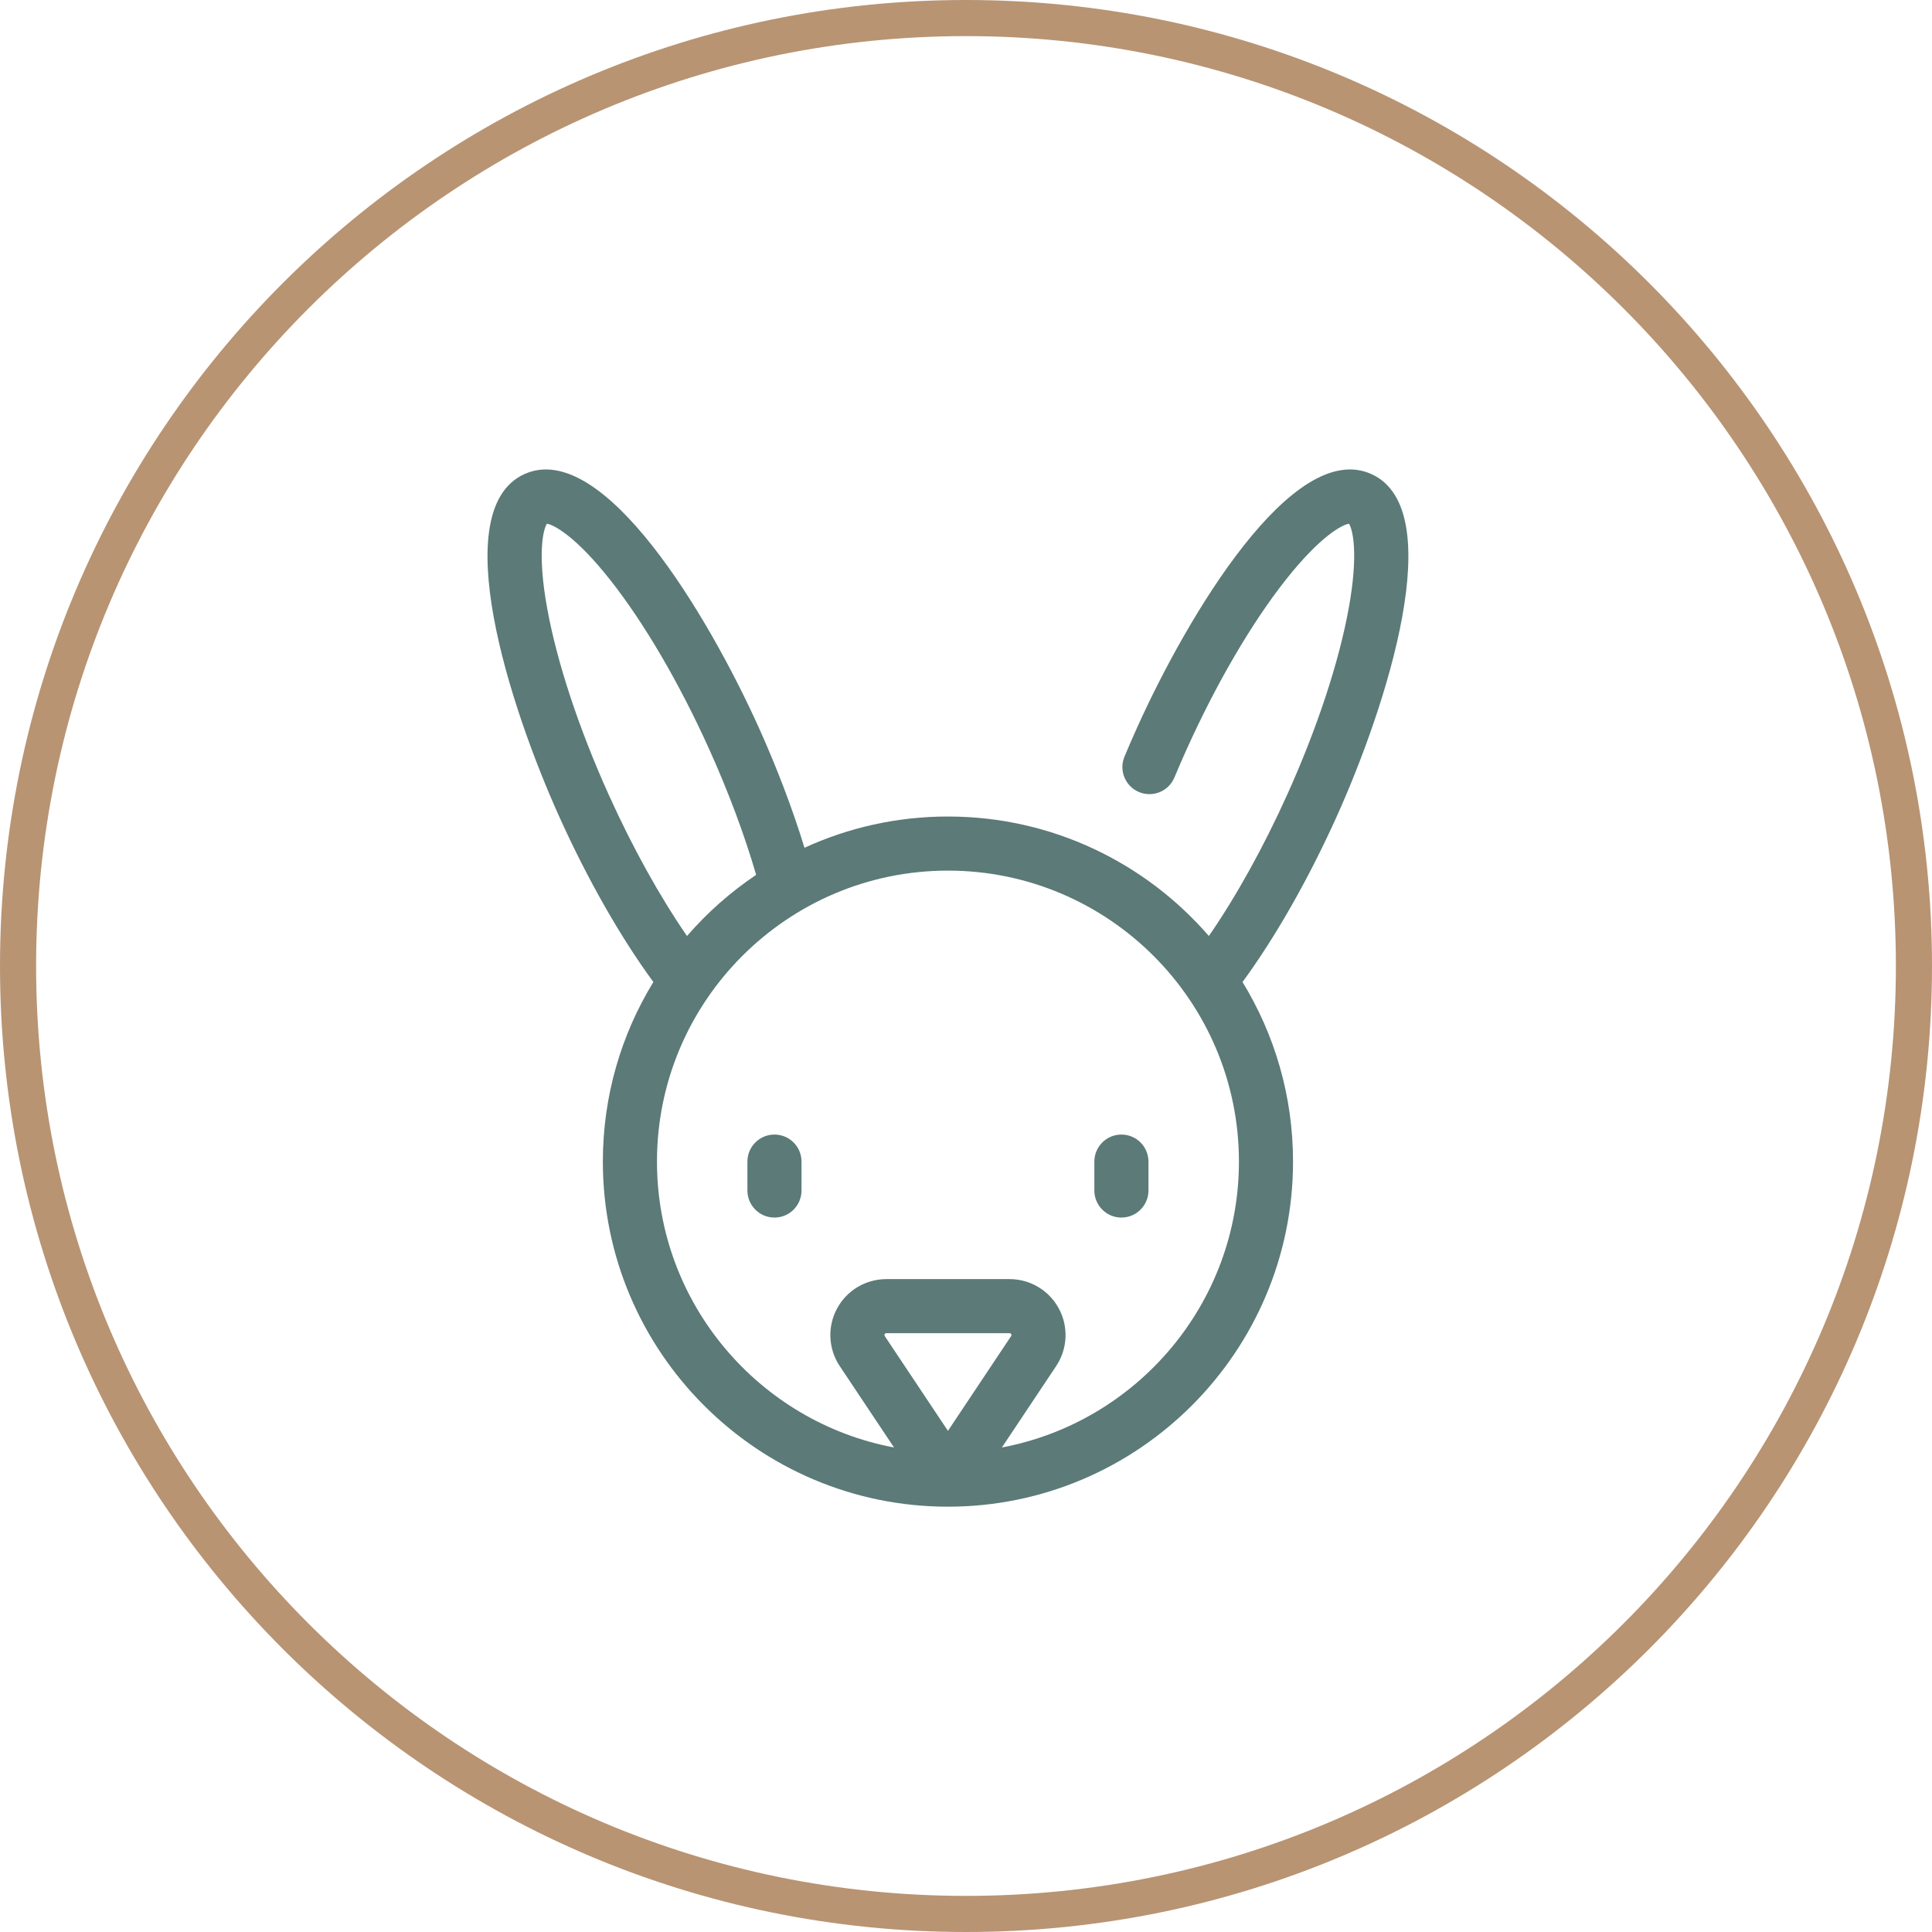
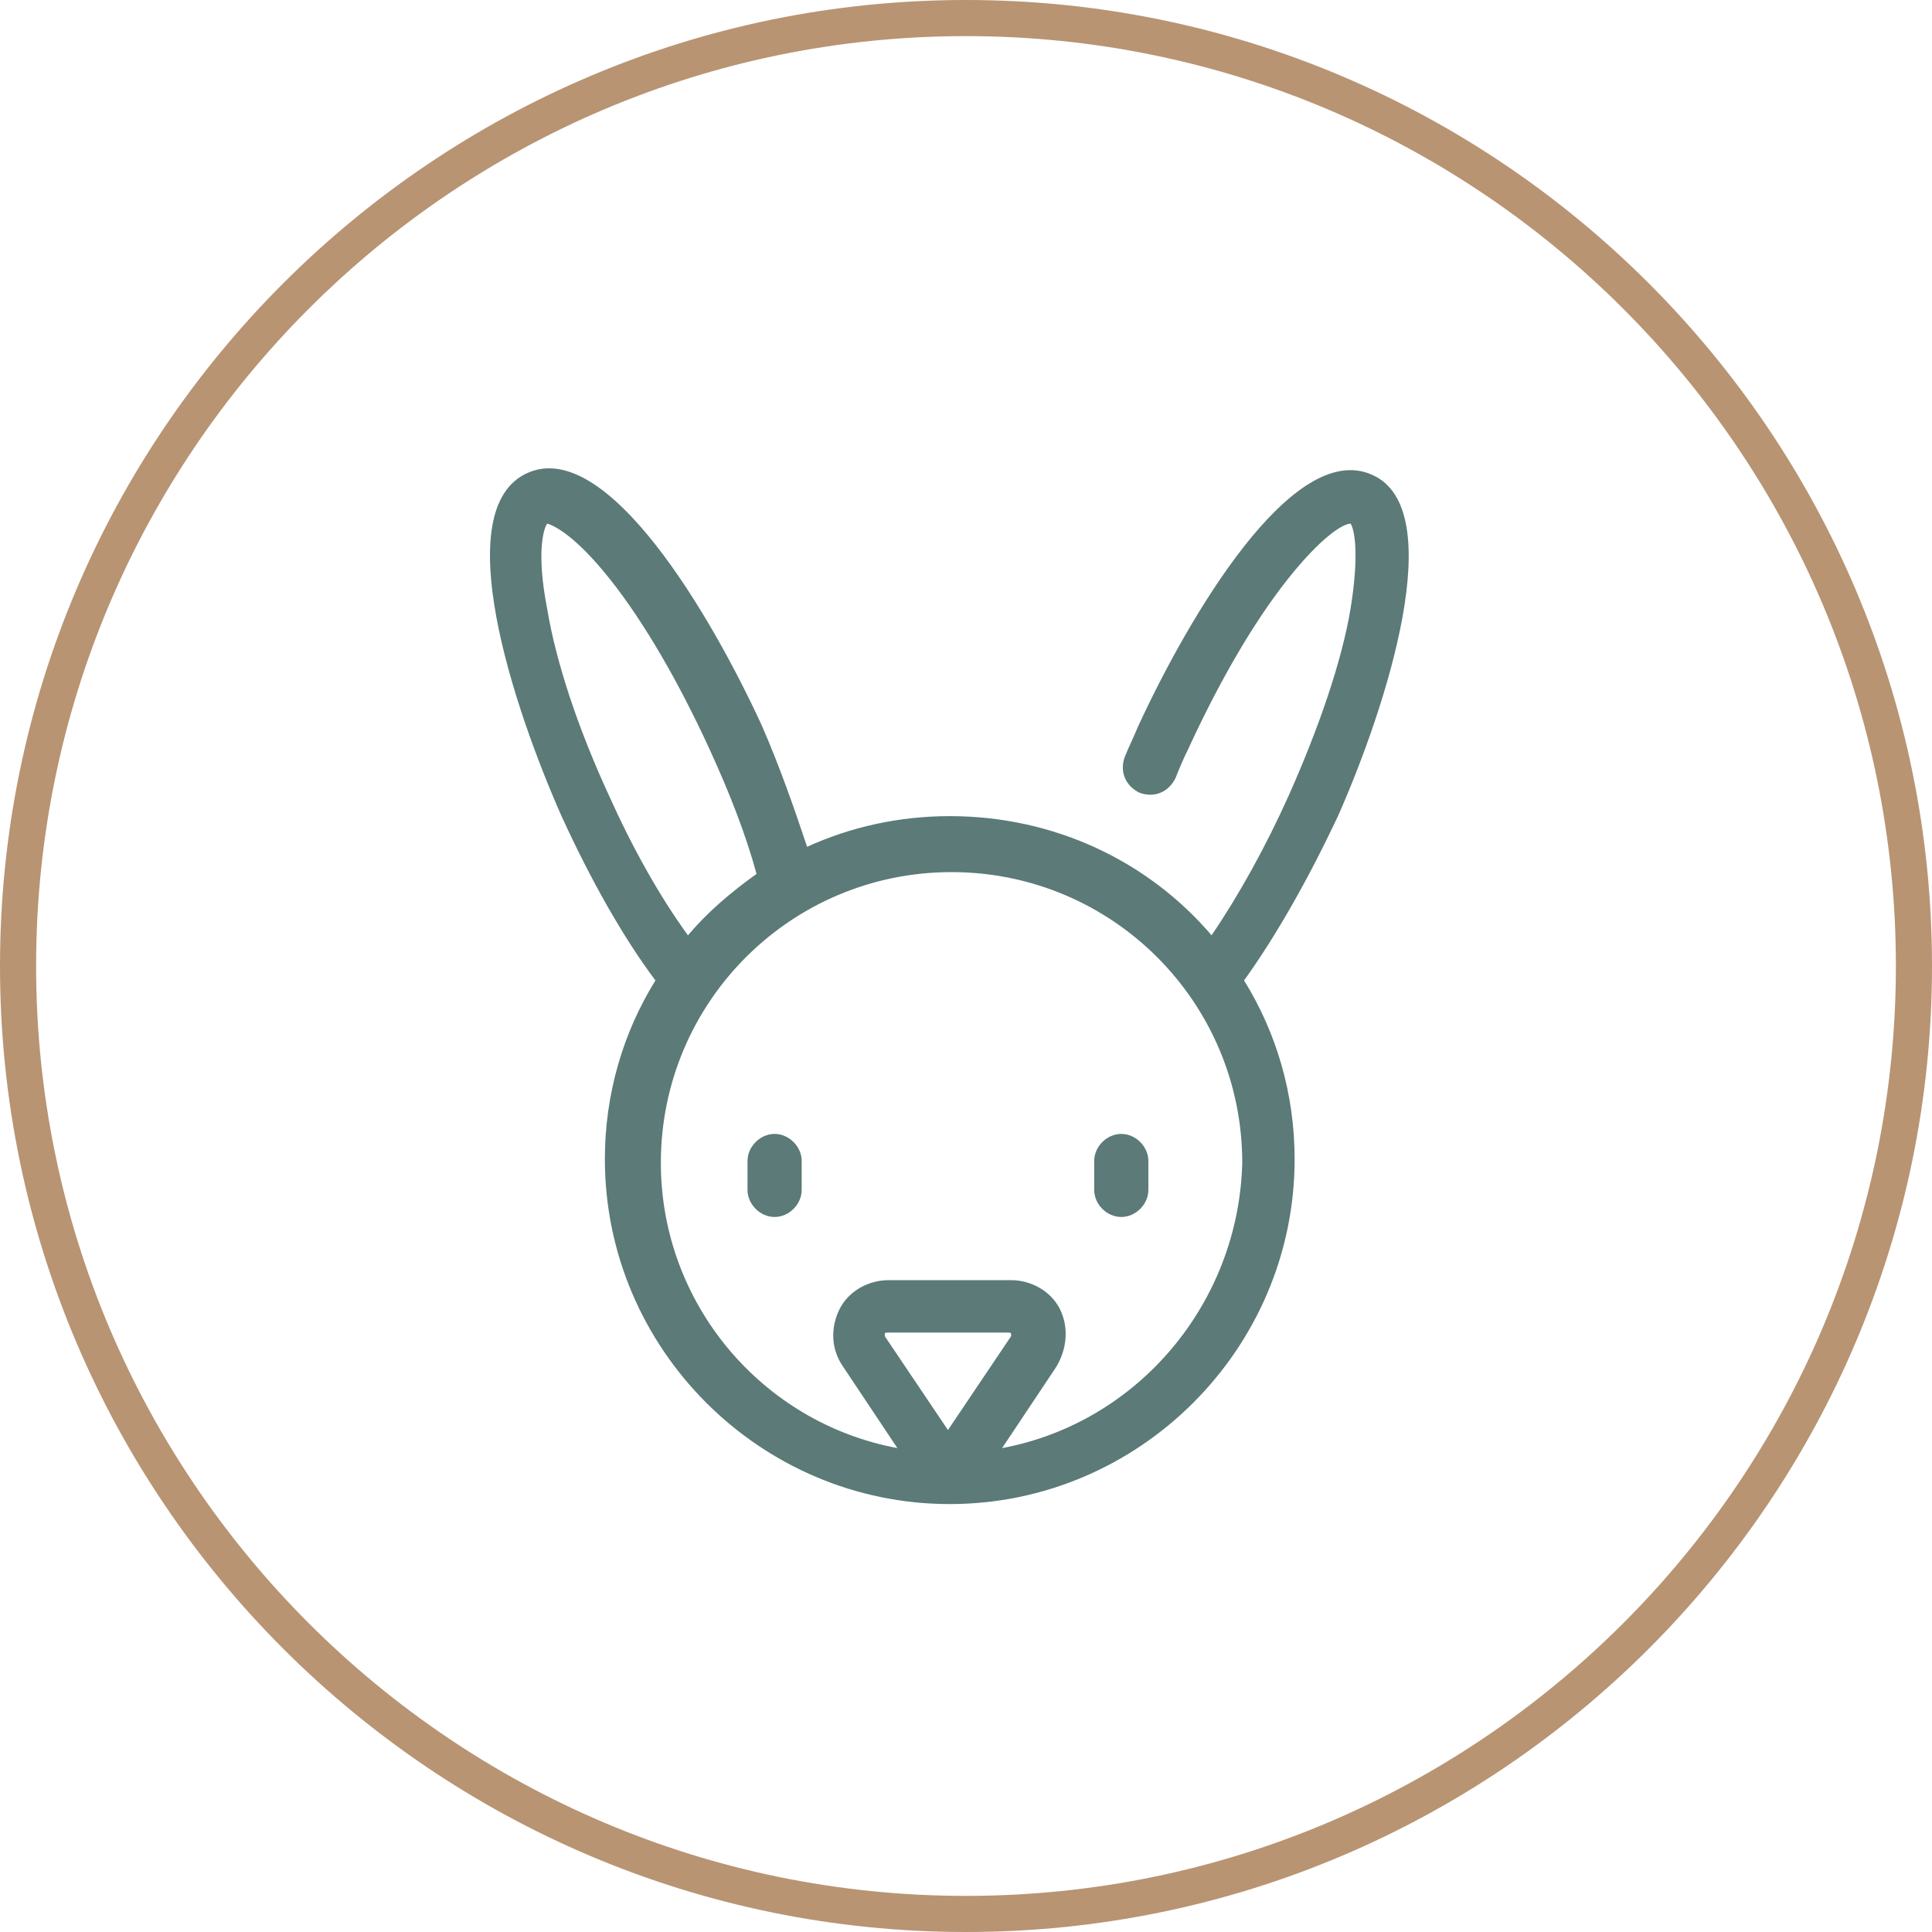
- <svg xmlns="http://www.w3.org/2000/svg" width="107" height="107" viewBox="0 0 107 107" fill="none">
-   <path fill-rule="evenodd" clip-rule="evenodd" d="M53.5 105C81.943 105 105 81.943 105 53.5C105 25.057 81.943 2 53.5 2C25.057 2 2 25.057 2 53.5C2 81.943 25.057 105 53.5 105ZM53.5 107C83.047 107 107 83.047 107 53.5C107 23.953 83.047 0 53.5 0C23.953 0 0 23.953 0 53.5C0 83.047 23.953 107 53.5 107Z" fill="#B89473" />
-   <path d="M75.951 26.255C71.597 24.29 65.753 34.142 62.986 40.273C62.743 40.812 62.504 41.361 62.277 41.906C61.958 42.67 62.319 43.547 63.082 43.866C63.845 44.185 64.723 43.825 65.042 43.061C65.258 42.542 65.486 42.019 65.717 41.505C67.371 37.84 69.318 34.509 71.199 32.125C73.129 29.679 74.342 29.058 74.71 29.005C74.914 29.316 75.251 30.637 74.694 33.702C74.15 36.69 72.94 40.353 71.286 44.018C69.972 46.93 68.462 49.649 66.951 51.839C63.444 47.788 58.266 45.221 52.5 45.221C49.667 45.221 46.976 45.841 44.555 46.952C43.895 44.803 43.029 42.523 42.014 40.273C39.247 34.142 33.404 24.29 29.049 26.255C24.695 28.22 28.216 39.12 30.983 45.251C32.541 48.703 34.371 51.913 36.185 54.387C34.411 57.286 33.388 60.692 33.388 64.333C33.388 74.871 41.961 83.445 52.5 83.445C63.038 83.445 71.612 74.871 71.612 64.333C71.612 60.692 70.588 57.287 68.815 54.388C70.628 51.914 72.46 48.7 74.017 45.251C76.784 39.12 80.305 28.22 75.951 26.255V26.255ZM33.714 44.018C32.06 40.353 30.85 36.689 30.306 33.702C29.749 30.637 30.086 29.316 30.29 29.005C30.658 29.057 31.872 29.679 33.801 32.125C35.682 34.509 37.629 37.84 39.283 41.505C40.347 43.863 41.236 46.248 41.878 48.452C40.455 49.407 39.167 50.547 38.048 51.839C36.538 49.649 35.029 46.932 33.714 44.018ZM49.001 73.997C48.987 73.975 48.967 73.946 48.996 73.891C49.025 73.837 49.061 73.837 49.087 73.837H55.913C55.939 73.837 55.975 73.837 56.004 73.891C56.033 73.946 56.013 73.975 55.999 73.997L52.5 79.246L49.001 73.997ZM55.487 80.166L58.492 75.659C59.127 74.706 59.186 73.487 58.646 72.478C58.105 71.468 57.058 70.841 55.913 70.841H49.087C47.942 70.841 46.895 71.468 46.354 72.478C45.814 73.487 45.873 74.706 46.508 75.659L49.513 80.166C42.05 78.761 36.385 72.198 36.385 64.333C36.385 55.446 43.614 48.217 52.5 48.217C61.386 48.217 68.616 55.446 68.616 64.333C68.616 72.198 62.951 78.761 55.487 80.166Z" fill="#5B7A78" />
-   <path d="M42.892 62.835C42.065 62.835 41.394 63.505 41.394 64.333V65.934C41.394 66.761 42.065 67.432 42.892 67.432C43.72 67.432 44.39 66.761 44.39 65.934V64.333C44.39 63.505 43.72 62.835 42.892 62.835Z" fill="#5B7A78" />
-   <path d="M62.107 62.835C61.28 62.835 60.609 63.505 60.609 64.333V65.934C60.609 66.761 61.28 67.432 62.107 67.432C62.934 67.432 63.605 66.761 63.605 65.934V64.333C63.605 63.505 62.934 62.835 62.107 62.835Z" fill="#5B7A78" />
+ <svg xmlns="http://www.w3.org/2000/svg" version="1.1" id="Layer_1" x="0px" y="0px" viewBox="0 0 107 107" style="enable-background:new 0 0 107 107;" xml:space="preserve">
+   <style type="text/css">
+ 	.st0{fill:none;}
+ 	.st1{fill:#B89473;}
+ 	.st2{fill:#5B7A78;}
+ </style>
+   <g>
+     <path class="st0" d="M56,73.9C56,73.8,55.9,73.8,56,73.9l-6.9-0.1c0,0-0.1,0-0.1,0.1c0,0.1,0,0.1,0,0.1l3.5,5.2L56,74   C56,74,56,73.9,56,73.9z" />
+     <path class="st0" d="M41.9,48.5c-0.6-2.2-1.5-4.6-2.6-6.9c-1.7-3.7-3.6-7-5.5-9.4c-1.9-2.4-3.1-3.1-3.5-3.1c-0.2,0.3-0.5,1.6,0,4.7   c0.5,3,1.8,6.7,3.4,10.3c1.3,2.9,2.8,5.6,4.3,7.8C39.2,50.5,40.5,49.4,41.9,48.5z" />
+     <path class="st0" d="M52.5,48.2c-8.9,0-16.1,7.2-16.1,16.1c0,7.9,5.7,14.4,13.1,15.8l-3-4.5c-0.6-1-0.7-2.2-0.2-3.2   c0.5-1,1.6-1.6,2.7-1.6h6.8c1.1,0,2.2,0.6,2.7,1.6c0.5,1,0.5,2.2-0.2,3.2l-3,4.5c7.5-1.4,13.1-8,13.1-15.8   C68.6,55.4,61.4,48.2,52.5,48.2z M44.4,65.9c0,0.8-0.7,1.5-1.5,1.5s-1.5-0.7-1.5-1.5v-1.6c0-0.8,0.7-1.5,1.5-1.5s1.5,0.7,1.5,1.5   V65.9z M63.6,65.9c0,0.8-0.7,1.5-1.5,1.5c-0.8,0-1.5-0.7-1.5-1.5v-1.6c0-0.8,0.7-1.5,1.5-1.5c0.8,0,1.5,0.7,1.5,1.5V65.9z" />
+     <path class="st0" d="M53.5,2C25.1,2,2,25.1,2,53.5S25.1,105,53.5,105S105,81.9,105,53.5S81.9,2,53.5,2z M74,45.3   c-1.6,3.4-3.4,6.7-5.2,9.1c1.8,2.9,2.8,6.3,2.8,9.9c0,10.5-8.6,19.1-19.1,19.1s-19.1-8.6-19.1-19.1c0-3.6,1-7,2.8-9.9   c-1.8-2.5-3.6-5.7-5.2-9.1c-2.8-6.1-6.3-17-1.9-19c4.4-2,10.2,7.9,13,14c1,2.3,1.9,4.5,2.5,6.7c2.4-1.1,5.1-1.7,7.9-1.7   c5.8,0,10.9,2.6,14.5,6.6c1.5-2.2,3-4.9,4.3-7.8c1.7-3.7,2.9-7.3,3.4-10.3c0.6-3.1,0.2-4.4,0-4.7c-0.4,0.1-1.6,0.7-3.5,3.1   c-1.9,2.4-3.8,5.7-5.5,9.4c-0.2,0.5-0.5,1-0.7,1.6c-0.3,0.8-1.2,1.1-2,0.8c-0.8-0.3-1.1-1.2-0.8-2c0.2-0.5,0.5-1.1,0.7-1.6   c2.8-6.1,8.6-16,13-14C80.3,28.2,76.8,39.1,74,45.3z" />
+     <path class="st1" d="M53.5,0C24,0,0,24,0,53.5S24,107,53.5,107S107,83,107,53.5S83,0,53.5,0z M53.5,105C25.1,105,2,81.9,2,53.5   S25.1,2,53.5,2S105,25.1,105,53.5S81.9,105,53.5,105z" />
+     <path class="st2" d="M76,26.3c-4.4-2-10.2,7.9-13,14c-0.2,0.5-0.5,1.1-0.7,1.6c-0.3,0.8,0,1.6,0.8,2c0.8,0.3,1.6,0,2-0.8   c0.2-0.5,0.4-1,0.7-1.6c1.7-3.7,3.6-7,5.5-9.4c1.9-2.4,3.1-3.1,3.5-3.1c0.2,0.3,0.5,1.6,0,4.7c-0.5,3-1.8,6.7-3.4,10.3   c-1.3,2.9-2.8,5.6-4.3,7.8c-3.5-4.1-8.7-6.6-14.5-6.6c-2.8,0-5.5,0.6-7.9,1.7c-0.7-2.1-1.5-4.4-2.5-6.7c-2.8-6.1-8.6-16-13-14   c-4.4,2-0.8,12.9,1.9,19c1.6,3.5,3.4,6.7,5.2,9.1c-1.8,2.9-2.8,6.3-2.8,9.9c0,10.5,8.6,19.1,19.1,19.1s19.1-8.6,19.1-19.1   c0-3.6-1-7-2.8-9.9c1.8-2.5,3.6-5.7,5.2-9.1C76.8,39.1,80.3,28.2,76,26.3z M33.7,44c-1.7-3.7-2.9-7.3-3.4-10.3   c-0.6-3.1-0.2-4.4,0-4.7c0.4,0.1,1.6,0.7,3.5,3.1c1.9,2.4,3.8,5.7,5.5,9.4c1.1,2.4,2,4.7,2.6,6.9c-1.4,1-2.7,2.1-3.8,3.4   C36.5,49.6,35,46.9,33.7,44z M49,74c0,0,0-0.1,0-0.1c0-0.1,0.1-0.1,0.1-0.1h6.8c0,0,0.1,0,0.1,0.1c0,0.1,0,0.1,0,0.1l-3.5,5.2   L49,74z M55.5,80.2l3-4.5c0.6-1,0.7-2.2,0.2-3.2c-0.5-1-1.6-1.6-2.7-1.6h-6.8c-1.1,0-2.2,0.6-2.7,1.6c-0.5,1-0.5,2.2,0.2,3.2l3,4.5   c-7.5-1.4-13.1-8-13.1-15.8c0-8.9,7.2-16.1,16.1-16.1s16.1,7.2,16.1,16.1C68.6,72.2,63,78.8,55.5,80.2z" />
+     <path class="st2" d="M42.9,62.8c-0.8,0-1.5,0.7-1.5,1.5v1.6c0,0.8,0.7,1.5,1.5,1.5s1.5-0.7,1.5-1.5v-1.6   C44.4,63.5,43.7,62.8,42.9,62.8z" />
+     <path class="st2" d="M62.1,62.8c-0.8,0-1.5,0.7-1.5,1.5v1.6c0,0.8,0.7,1.5,1.5,1.5c0.8,0,1.5-0.7,1.5-1.5v-1.6   C63.6,63.5,62.9,62.8,62.1,62.8z" />
+   </g>
</svg>
